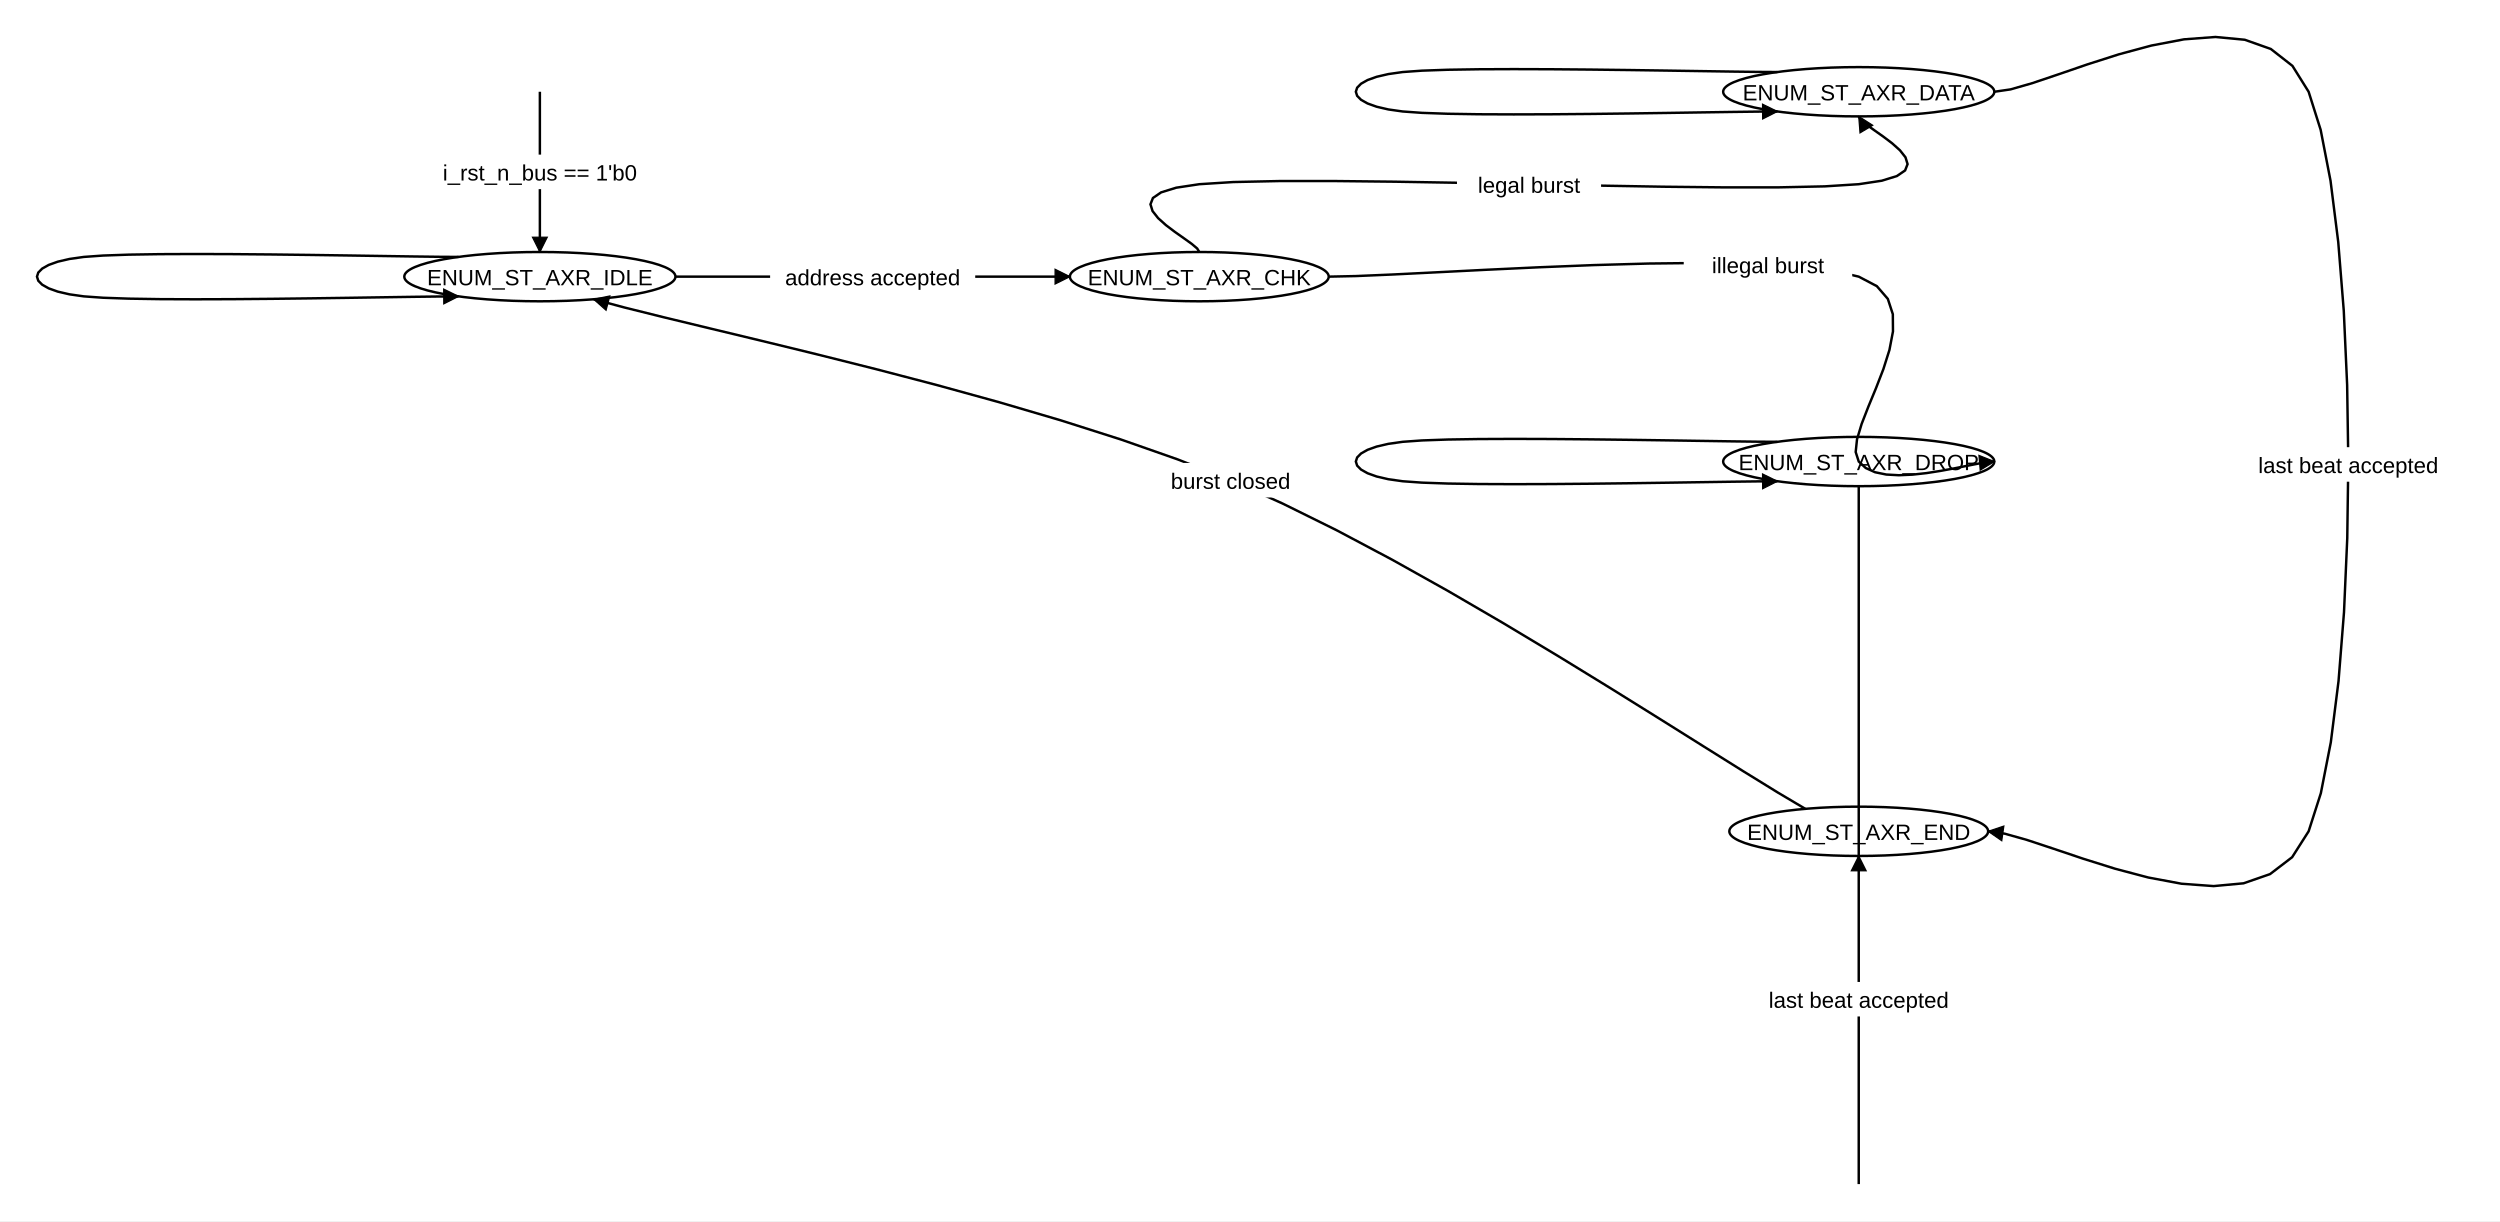
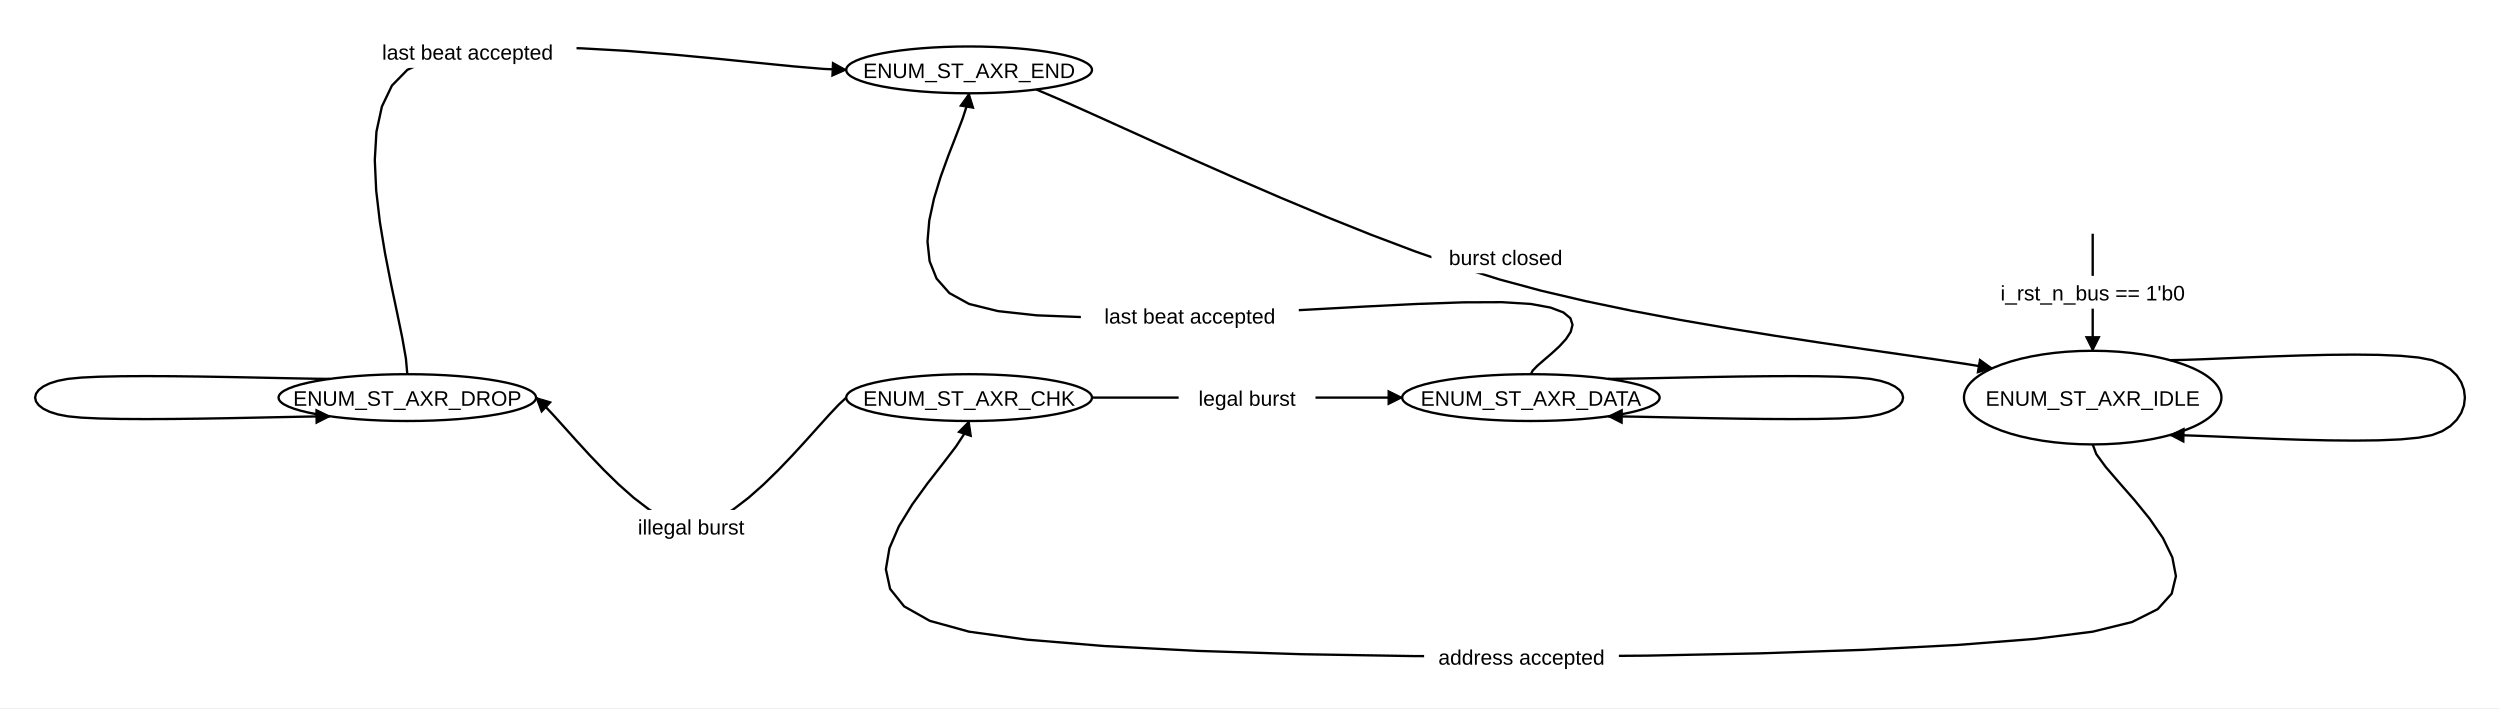
- <svg xmlns="http://www.w3.org/2000/svg" width="2028.26" height="990.66" viewBox="-168 105.556 2028.26 990.66" font-family="Arial, Helvetica, sans-serif" font-size="18">
-   <rect x="-168" y="105.556" width="2028.26" height="990.66" fill="#FFFFFF" />
-   <ellipse cx="270" cy="330" rx="110" ry="20" fill="#FFFFFF" stroke="#000000" stroke-width="2" />
-   <text x="270" y="337" text-anchor="middle">ENUM_ST_AXR_IDLE</text>
-   <ellipse cx="805" cy="330" rx="105" ry="20" fill="#FFFFFF" stroke="#000000" stroke-width="2" />
-   <text x="805" y="337" text-anchor="middle">ENUM_ST_AXR_CHK</text>
-   <ellipse cx="1340" cy="180" rx="110" ry="20" fill="#FFFFFF" stroke="#000000" stroke-width="2" />
-   <text x="1340" y="187" text-anchor="middle">ENUM_ST_AXR_DATA</text>
-   <ellipse cx="1340" cy="480" rx="110" ry="20" fill="#FFFFFF" stroke="#000000" stroke-width="2" />
-   <text x="1340" y="487" text-anchor="middle">ENUM_ST_AXR_DROP</text>
-   <ellipse cx="1340" cy="780" rx="105" ry="20" fill="#FFFFFF" stroke="#000000" stroke-width="2" />
-   <text x="1340" y="787" text-anchor="middle">ENUM_ST_AXR_END</text>
-   <path d="M 270 180 L 270 183.141 L 270 187.072 L 270 191.68 L 270 196.852 L 270 202.475 L 270 208.438 L 270 214.625 L 270 220.926 L 270 227.227 L 270 233.414 L 270 239.376 L 270 245 L 270 250.624 L 270 256.586 L 270 262.773 L 270 269.074 L 270 275.375 L 270 281.562 L 270 287.525 L 270 293.148 L 270 298.32 L 270 302.928 L 270 306.859 L 270 310" fill="none" stroke="#000000" stroke-width="2.0" />
-   <polygon points="270,310 264,298 276,298" fill="#000000" stroke="#000000" stroke-width="1" />
-   <rect x="171.95" y="231" width="196.1" height="28" fill="#FFFFFF" stroke="none" />
-   <text x="270" y="252" text-anchor="middle">i_rst_n_bus == 1'b0</text>
-   <path d="M 1296.68 761.781 L 1274.31 748.516 L 1246.53 731.386 L 1214.07 711.063 L 1177.65 688.217 L 1137.99 663.52 L 1095.82 637.642 L 1051.85 611.254 L 1006.81 585.028 L 961.416 559.633 L 916.397 535.742 L 872.472 514.025 L 830.364 495.153 L 787.424 478.257 L 741.181 462.053 L 692.619 446.588 L 642.722 431.908 L 592.475 418.06 L 542.863 405.091 L 494.87 393.048 L 449.48 381.978 L 407.679 371.927 L 370.451 362.942 L 338.78 355.07 L 313.651 348.358" fill="none" stroke="#000000" stroke-width="2.0" />
-   <polygon points="313.651,348.358 326.793,345.658 323.696,357.251" fill="#000000" stroke="#000000" stroke-width="1" />
-   <rect x="766.964" y="481.153" width="126.8" height="28" fill="#FFFFFF" stroke="none" />
-   <text x="830.364" y="502.153" text-anchor="middle">burst closed</text>
-   <path d="M 1450 180 L 1463.13 178.09 L 1480.69 173.056 L 1501.8 165.938 L 1525.56 157.778 L 1551.09 149.618 L 1577.5 142.5 L 1603.91 137.465 L 1629.44 135.556 L 1653.2 137.812 L 1674.31 145.278 L 1691.87 158.993 L 1705 180 L 1714.76 210.903 L 1722.77 252.222 L 1729.02 301.875 L 1733.52 357.778 L 1736.24 417.847 L 1737.19 480 L 1736.34 542.153 L 1733.7 602.222 L 1729.26 658.125 L 1723 707.778 L 1714.91 749.097 L 1705 780 L 1691.61 801.007 L 1673.7 814.722 L 1652.19 822.188 L 1627.96 824.444 L 1601.93 822.535 L 1575 817.5 L 1548.07 810.382 L 1522.04 802.222 L 1497.81 794.062 L 1476.3 786.944 L 1458.39 781.91 L 1445 780" fill="none" stroke="#000000" stroke-width="2.0" />
-   <polygon points="1445,780 1457.73,775.754 1456.03,787.634" fill="#000000" stroke="#000000" stroke-width="1" />
-   <rect x="1644.06" y="468.361" width="186.2" height="28" fill="#FFFFFF" stroke="none" />
-   <text x="1737.16" y="489.361" text-anchor="middle">last beat accepted</text>
-   <path d="M 910 330 L 932.147 329.523 L 961.759 328.264 L 997.344 326.484 L 1037.41 324.444 L 1080.46 322.405 L 1125 320.625 L 1169.54 319.366 L 1212.59 318.889 L 1252.66 319.453 L 1288.24 321.319 L 1317.85 324.748 L 1340 330 L 1354.7 337.726 L 1363.61 348.056 L 1367.66 360.469 L 1367.78 374.444 L 1364.91 389.462 L 1360 405 L 1353.98 420.538 L 1347.78 435.556 L 1342.34 449.531 L 1338.61 461.944 L 1337.52 472.274 L 1340 480 L 1345.67 485.252 L 1353.24 488.681 L 1362.34 490.547 L 1372.59 491.111 L 1383.61 490.634 L 1395 489.375 L 1406.39 487.595 L 1417.41 485.556 L 1427.66 483.516 L 1436.76 481.736 L 1444.33 480.477 L 1450 480" fill="none" stroke="#000000" stroke-width="2.0" />
-   <polygon points="1450,480 1438.55,486.986 1437.54,475.029" fill="#000000" stroke="#000000" stroke-width="1" />
-   <rect x="1198.02" y="306.172" width="136.7" height="28" fill="#FFFFFF" stroke="none" />
-   <text x="1266.37" y="327.172" text-anchor="middle">illegal burst</text>
-   <path d="M 805 310 L 803.297 307.167 L 798.808 303.38 L 792.461 298.828 L 785.185 293.704 L 777.909 288.197 L 771.562 282.5 L 767.073 276.803 L 765.37 271.296 L 767.383 266.172 L 774.039 261.62 L 786.269 257.833 L 805 255 L 832.555 253.249 L 869.398 252.454 L 913.672 252.422 L 963.519 252.963 L 1017.08 253.886 L 1072.5 255 L 1127.92 256.114 L 1181.48 257.037 L 1231.33 257.578 L 1275.6 257.546 L 1312.45 256.751 L 1340 255 L 1358.73 252.167 L 1370.96 248.38 L 1377.62 243.828 L 1379.63 238.704 L 1377.93 233.197 L 1373.44 227.5 L 1367.09 221.803 L 1359.81 216.296 L 1352.54 211.172 L 1346.19 206.62 L 1341.7 202.833 L 1340 200" fill="none" stroke="#000000" stroke-width="2.0" />
-   <polygon points="1340,200 1351.32,207.194 1341.04,213.376" fill="#000000" stroke="#000000" stroke-width="1" />
-   <rect x="1014.05" y="241" width="116.9" height="28" fill="#FFFFFF" stroke="none" />
-   <text x="1072.5" y="262" text-anchor="middle">legal burst</text>
-   <path d="M 380 330 L 387.595 330 L 397.078 330 L 408.184 330 L 420.648 330 L 434.206 330 L 448.594 330 L 463.545 330 L 478.796 330 L 494.082 330 L 509.138 330 L 523.699 330 L 537.5 330 L 551.384 330 L 566.175 330 L 581.582 330 L 597.315 330 L 613.082 330 L 628.594 330 L 643.558 330 L 657.685 330 L 670.684 330 L 682.263 330 L 692.132 330 L 700 330" fill="none" stroke="#000000" stroke-width="2.0" />
-   <polygon points="700,330 688,336 688,324" fill="#000000" stroke="#000000" stroke-width="1" />
-   <rect x="456.8" y="316" width="166.4" height="28" fill="#FFFFFF" stroke="none" />
-   <text x="540" y="337" text-anchor="middle">address accepted</text>
-   <path d="M 1340 500 L 1340 529.67 L 1340 570.417 L 1340 619.844 L 1340 675.556 L 1340 735.156 L 1340 796.25 L 1340 856.441 L 1340 913.333 L 1340 964.531 L 1340 1007.64 L 1340 1040.26 L 1340 1060 L 1340 1066.22 L 1340 1061.11 L 1340 1046.56 L 1340 1024.44 L 1340 996.632 L 1340 965 L 1340 931.424 L 1340 897.778 L 1340 865.938 L 1340 837.778 L 1340 815.174 L 1340 800" fill="none" stroke="#000000" stroke-width="2.0" />
-   <polygon points="1340,800 1346,812 1334,812" fill="#000000" stroke="#000000" stroke-width="1" />
-   <rect x="1246.9" y="902.215" width="186.2" height="28" fill="#FFFFFF" stroke="none" />
-   <text x="1340" y="923.215" text-anchor="middle">last beat accepted</text>
-   <path d="M 204 314 L 188.343 313.898 L 167.407 313.63 L 142.25 313.25 L 113.926 312.815 L 83.491 312.38 L 52 312 L 20.509 311.731 L -9.926 311.63 L -38.25 311.75 L -63.407 312.148 L -84.343 312.88 L -100 314 L -111.611 315.648 L -121.111 317.852 L -128.5 320.5 L -133.778 323.481 L -136.944 326.685 L -138 330 L -136.944 333.315 L -133.778 336.519 L -128.5 339.5 L -121.111 342.148 L -111.611 344.352 L -100 346 L -84.343 347.12 L -63.407 347.852 L -38.25 348.25 L -9.926 348.37 L 20.509 348.269 L 52 348 L 83.491 347.62 L 113.926 347.185 L 142.25 346.75 L 167.407 346.37 L 188.343 346.102 L 204 346" fill="none" stroke="#000000" stroke-width="2.0" />
-   <polygon points="204,346 192.039,352.078 191.961,340.078" fill="#000000" stroke="#000000" stroke-width="1" />
-   <path d="M 1274 164 L 1258.34 163.898 L 1237.41 163.63 L 1212.25 163.25 L 1183.93 162.815 L 1153.49 162.38 L 1122 162 L 1090.51 161.731 L 1060.07 161.63 L 1031.75 161.75 L 1006.59 162.148 L 985.657 162.88 L 970 164 L 958.389 165.648 L 948.889 167.852 L 941.5 170.5 L 936.222 173.481 L 933.056 176.685 L 932 180 L 933.056 183.315 L 936.222 186.519 L 941.5 189.5 L 948.889 192.148 L 958.389 194.352 L 970 196 L 985.657 197.12 L 1006.59 197.852 L 1031.75 198.25 L 1060.07 198.37 L 1090.51 198.269 L 1122 198 L 1153.49 197.62 L 1183.93 197.185 L 1212.25 196.75 L 1237.41 196.37 L 1258.34 196.102 L 1274 196" fill="none" stroke="#000000" stroke-width="2.0" />
-   <polygon points="1274,196 1262.04,202.078 1261.96,190.078" fill="#000000" stroke="#000000" stroke-width="1" />
-   <path d="M 1274 464 L 1258.34 463.898 L 1237.41 463.63 L 1212.25 463.25 L 1183.93 462.815 L 1153.49 462.38 L 1122 462 L 1090.51 461.731 L 1060.07 461.63 L 1031.75 461.75 L 1006.59 462.148 L 985.657 462.88 L 970 464 L 958.389 465.648 L 948.889 467.852 L 941.5 470.5 L 936.222 473.481 L 933.056 476.685 L 932 480 L 933.056 483.315 L 936.222 486.519 L 941.5 489.5 L 948.889 492.148 L 958.389 494.352 L 970 496 L 985.657 497.12 L 1006.59 497.852 L 1031.75 498.25 L 1060.07 498.37 L 1090.51 498.269 L 1122 498 L 1153.49 497.62 L 1183.93 497.185 L 1212.25 496.75 L 1237.41 496.37 L 1258.34 496.102 L 1274 496" fill="none" stroke="#000000" stroke-width="2.0" />
-   <polygon points="1274,496 1262.04,502.078 1261.96,490.078" fill="#000000" stroke="#000000" stroke-width="1" />
+ <svg xmlns="http://www.w3.org/2000/svg" width="2136" height="604.926" viewBox="-78 120.292 2136 604.926" font-family="Arial, Helvetica, sans-serif" font-size="18">
+   <rect x="-78" y="120.292" width="2136" height="604.926" fill="#FFFFFF" />
+   <ellipse cx="1710" cy="460" rx="110" ry="40" fill="#FFFFFF" stroke="#000000" stroke-width="2" />
+   <text x="1710" y="467" text-anchor="middle">ENUM_ST_AXR_IDLE</text>
+   <ellipse cx="750" cy="460" rx="105" ry="20" fill="#FFFFFF" stroke="#000000" stroke-width="2" />
+   <text x="750" y="467" text-anchor="middle">ENUM_ST_AXR_CHK</text>
+   <ellipse cx="1230" cy="460" rx="110" ry="20" fill="#FFFFFF" stroke="#000000" stroke-width="2" />
+   <text x="1230" y="467" text-anchor="middle">ENUM_ST_AXR_DATA</text>
+   <ellipse cx="270" cy="460" rx="110" ry="20" fill="#FFFFFF" stroke="#000000" stroke-width="2" />
+   <text x="270" y="467" text-anchor="middle">ENUM_ST_AXR_DROP</text>
+   <ellipse cx="750" cy="180" rx="105" ry="20" fill="#FFFFFF" stroke="#000000" stroke-width="2" />
+   <text x="750" y="187" text-anchor="middle">ENUM_ST_AXR_END</text>
+   <path d="M 1710 320 L 1710 322.416 L 1710 325.44 L 1710 328.984 L 1710 332.963 L 1710 337.289 L 1710 341.875 L 1710 346.635 L 1710 351.481 L 1710 356.328 L 1710 361.088 L 1710 365.674 L 1710 370 L 1710 374.326 L 1710 378.912 L 1710 383.672 L 1710 388.519 L 1710 393.365 L 1710 398.125 L 1710 402.711 L 1710 407.037 L 1710 411.016 L 1710 414.56 L 1710 417.584 L 1710 420" fill="none" stroke="#000000" stroke-width="2.0" />
+   <polygon points="1710,420 1704,408 1716,408" fill="#000000" stroke="#000000" stroke-width="1" />
+   <rect x="1611.95" y="356" width="196.1" height="28" fill="#FFFFFF" stroke="none" />
+   <text x="1710" y="377" text-anchor="middle">i_rst_n_bus == 1'b0</text>
+   <path d="M 807.413 196.745 L 826.458 204.864 L 850.181 215.405 L 877.94 227.936 L 909.091 242.027 L 942.99 257.244 L 978.994 273.158 L 1016.46 289.334 L 1054.75 305.343 L 1093.2 320.751 L 1131.2 335.128 L 1168.08 348.041 L 1203.2 359.059 L 1238.74 368.652 L 1276.78 377.59 L 1316.54 385.892 L 1357.26 393.575 L 1398.14 400.659 L 1438.43 407.16 L 1477.35 413.099 L 1514.11 418.491 L 1547.95 423.357 L 1578.1 427.713 L 1603.77 431.579 L 1624.19 434.973" fill="none" stroke="#000000" stroke-width="2.0" />
+   <polygon points="1624.19,434.973 1611.37,438.925 1613.34,427.087" fill="#000000" stroke="#000000" stroke-width="1" />
+   <rect x="1145.01" y="325.751" width="126.8" height="28" fill="#FFFFFF" stroke="none" />
+   <text x="1208.41" y="346.751" text-anchor="middle">burst closed</text>
+   <path d="M 1710 500 L 1713.06 508.241 L 1721.11 519.259 L 1732.5 532.5 L 1745.56 547.407 L 1758.61 563.426 L 1770 580 L 1778.06 596.574 L 1781.11 612.593 L 1777.5 627.5 L 1765.56 640.741 L 1743.61 651.759 L 1710 660 L 1660.56 666.175 L 1594.44 671.343 L 1515 675.469 L 1425.56 678.519 L 1329.44 680.457 L 1230 681.25 L 1130.56 680.862 L 1034.44 679.259 L 945 676.406 L 865.556 672.269 L 799.444 666.811 L 750 660 L 716.389 650.729 L 694.444 638.333 L 682.5 623.438 L 678.889 606.667 L 681.944 588.646 L 690 570 L 701.389 551.354 L 714.444 533.333 L 727.5 516.562 L 738.889 501.667 L 746.944 489.271 L 750 480" fill="none" stroke="#000000" stroke-width="2.0" />
+   <polygon points="750,480 751.942,493.275 740.545,489.519" fill="#000000" stroke="#000000" stroke-width="1" />
+   <rect x="1138.76" y="667.219" width="166.4" height="28" fill="#FFFFFF" stroke="none" />
+   <text x="1221.96" y="688.219" text-anchor="middle">address accepted</text>
+   <path d="M 1230 440 L 1231.53 436.91 L 1235.56 432.778 L 1241.25 427.812 L 1247.78 422.222 L 1254.31 416.215 L 1260 410 L 1264.03 403.785 L 1265.56 397.778 L 1263.75 392.188 L 1257.78 387.222 L 1246.81 383.09 L 1230 380 L 1205.28 378.472 L 1172.22 378.611 L 1132.5 380 L 1087.78 382.222 L 1039.72 384.861 L 990 387.5 L 940.278 389.722 L 892.222 391.111 L 847.5 391.25 L 807.778 389.722 L 774.722 386.111 L 750 380 L 733.194 370.729 L 722.222 358.333 L 716.25 343.438 L 714.444 326.667 L 715.972 308.646 L 720 290 L 725.694 271.354 L 732.222 253.333 L 738.75 236.562 L 744.444 221.667 L 748.472 209.271 L 750 200" fill="none" stroke="#000000" stroke-width="2.0" />
+   <polygon points="750,200 753.969,212.816 742.129,210.865" fill="#000000" stroke="#000000" stroke-width="1" />
+   <rect x="845.497" y="375.771" width="186.2" height="28" fill="#FFFFFF" stroke="none" />
+   <text x="938.597" y="396.771" text-anchor="middle">last beat accepted</text>
+   <path d="M 270 440 L 268.806 426.609 L 265.66 408.704 L 261.211 387.188 L 256.111 362.963 L 251.011 336.933 L 246.562 310 L 243.416 283.067 L 242.222 257.037 L 243.633 232.812 L 248.299 211.296 L 256.871 193.391 L 270 180 L 289.314 170.897 L 315.139 164.954 L 346.172 161.719 L 381.111 160.741 L 418.655 161.568 L 457.5 163.75 L 496.345 166.834 L 533.889 170.37 L 568.828 173.906 L 599.861 176.991 L 625.686 179.172 L 645 180" fill="none" stroke="#000000" stroke-width="2.0" />
+   <polygon points="645,180 632.754,185.481 633.268,173.492" fill="#000000" stroke="#000000" stroke-width="1" />
+   <rect x="228.383" y="150.292" width="186.2" height="28" fill="#FFFFFF" stroke="none" />
+   <text x="321.483" y="171.292" text-anchor="middle">last beat accepted</text>
+   <path d="M 645 460 L 638.597 466.016 L 630.584 474.514 L 621.191 484.922 L 610.648 496.667 L 599.185 509.175 L 587.031 521.875 L 574.418 534.193 L 561.574 545.556 L 548.73 555.391 L 536.117 563.125 L 523.963 568.186 L 512.5 570 L 501.037 568.186 L 488.883 563.125 L 476.27 555.391 L 463.426 545.556 L 450.582 534.193 L 437.969 521.875 L 425.815 509.175 L 414.352 496.667 L 403.809 484.922 L 394.416 474.514 L 386.403 466.016 L 380 460" fill="none" stroke="#000000" stroke-width="2.0" />
+   <polygon points="380,460 392.854,463.844 384.637,472.59" fill="#000000" stroke="#000000" stroke-width="1" />
+   <rect x="444.15" y="556" width="136.7" height="28" fill="#FFFFFF" stroke="none" />
+   <text x="512.5" y="577" text-anchor="middle">illegal burst</text>
+   <path d="M 855 460 L 861.539 460 L 869.745 460 L 879.375 460 L 890.185 460 L 901.933 460 L 914.375 460 L 927.269 460 L 940.37 460 L 953.438 460 L 966.227 460 L 978.495 460 L 990 460 L 1001.42 460 L 1013.46 460 L 1025.9 460 L 1038.52 460 L 1051.1 460 L 1063.44 460 L 1075.3 460 L 1086.48 460 L 1096.76 460 L 1105.91 460 L 1113.73 460 L 1120 460" fill="none" stroke="#000000" stroke-width="2.0" />
+   <polygon points="1120,460 1108,466 1108,454" fill="#000000" stroke="#000000" stroke-width="1" />
+   <rect x="929.05" y="446" width="116.9" height="28" fill="#FFFFFF" stroke="none" />
+   <text x="987.5" y="467" text-anchor="middle">legal burst</text>
+   <path d="M 1776 428 L 1787.54 427.796 L 1802.96 427.259 L 1821.5 426.5 L 1842.37 425.63 L 1864.8 424.759 L 1888 424 L 1911.2 423.463 L 1933.63 423.259 L 1954.5 423.5 L 1973.04 424.296 L 1988.46 425.759 L 2000 428 L 2008.56 431.296 L 2015.56 435.704 L 2021 441 L 2024.89 446.963 L 2027.22 453.37 L 2028 460 L 2027.22 466.63 L 2024.89 473.037 L 2021 479 L 2015.56 484.296 L 2008.56 488.704 L 2000 492 L 1988.46 494.241 L 1973.04 495.704 L 1954.5 496.5 L 1933.63 496.741 L 1911.2 496.537 L 1888 496 L 1864.8 495.241 L 1842.37 494.37 L 1821.5 493.5 L 1802.96 492.741 L 1787.54 492.204 L 1776 492" fill="none" stroke="#000000" stroke-width="2.0" />
+   <polygon points="1776,492 1788.1,486.213 1787.89,498.211" fill="#000000" stroke="#000000" stroke-width="1" />
+   <path d="M 1296 444 L 1307.54 443.898 L 1322.96 443.63 L 1341.5 443.25 L 1362.37 442.815 L 1384.8 442.38 L 1408 442 L 1431.2 441.731 L 1453.63 441.63 L 1474.5 441.75 L 1493.04 442.148 L 1508.46 442.88 L 1520 444 L 1528.56 445.648 L 1535.56 447.852 L 1541 450.5 L 1544.89 453.481 L 1547.22 456.685 L 1548 460 L 1547.22 463.315 L 1544.89 466.519 L 1541 469.5 L 1535.56 472.148 L 1528.56 474.352 L 1520 476 L 1508.46 477.12 L 1493.04 477.852 L 1474.5 478.25 L 1453.63 478.37 L 1431.2 478.269 L 1408 478 L 1384.8 477.62 L 1362.37 477.185 L 1341.5 476.75 L 1322.96 476.37 L 1307.54 476.102 L 1296 476" fill="none" stroke="#000000" stroke-width="2.0" />
+   <polygon points="1296,476 1308.05,470.106 1307.95,482.106" fill="#000000" stroke="#000000" stroke-width="1" />
+   <path d="M 204 444 L 192.463 443.898 L 177.037 443.63 L 158.5 443.25 L 137.63 442.815 L 115.204 442.38 L 92 442 L 68.796 441.731 L 46.37 441.63 L 25.5 441.75 L 6.963 442.148 L -8.463 442.88 L -20 444 L -28.556 445.648 L -35.556 447.852 L -41 450.5 L -44.889 453.481 L -47.222 456.685 L -48 460 L -47.222 463.315 L -44.889 466.519 L -41 469.5 L -35.556 472.148 L -28.556 474.352 L -20 476 L -8.463 477.12 L 6.963 477.852 L 25.5 478.25 L 46.37 478.37 L 68.796 478.269 L 92 478 L 115.204 477.62 L 137.63 477.185 L 158.5 476.75 L 177.037 476.37 L 192.463 476.102 L 204 476" fill="none" stroke="#000000" stroke-width="2.0" />
+   <polygon points="204,476 192.053,482.106 191.948,470.106" fill="#000000" stroke="#000000" stroke-width="1" />
</svg>
